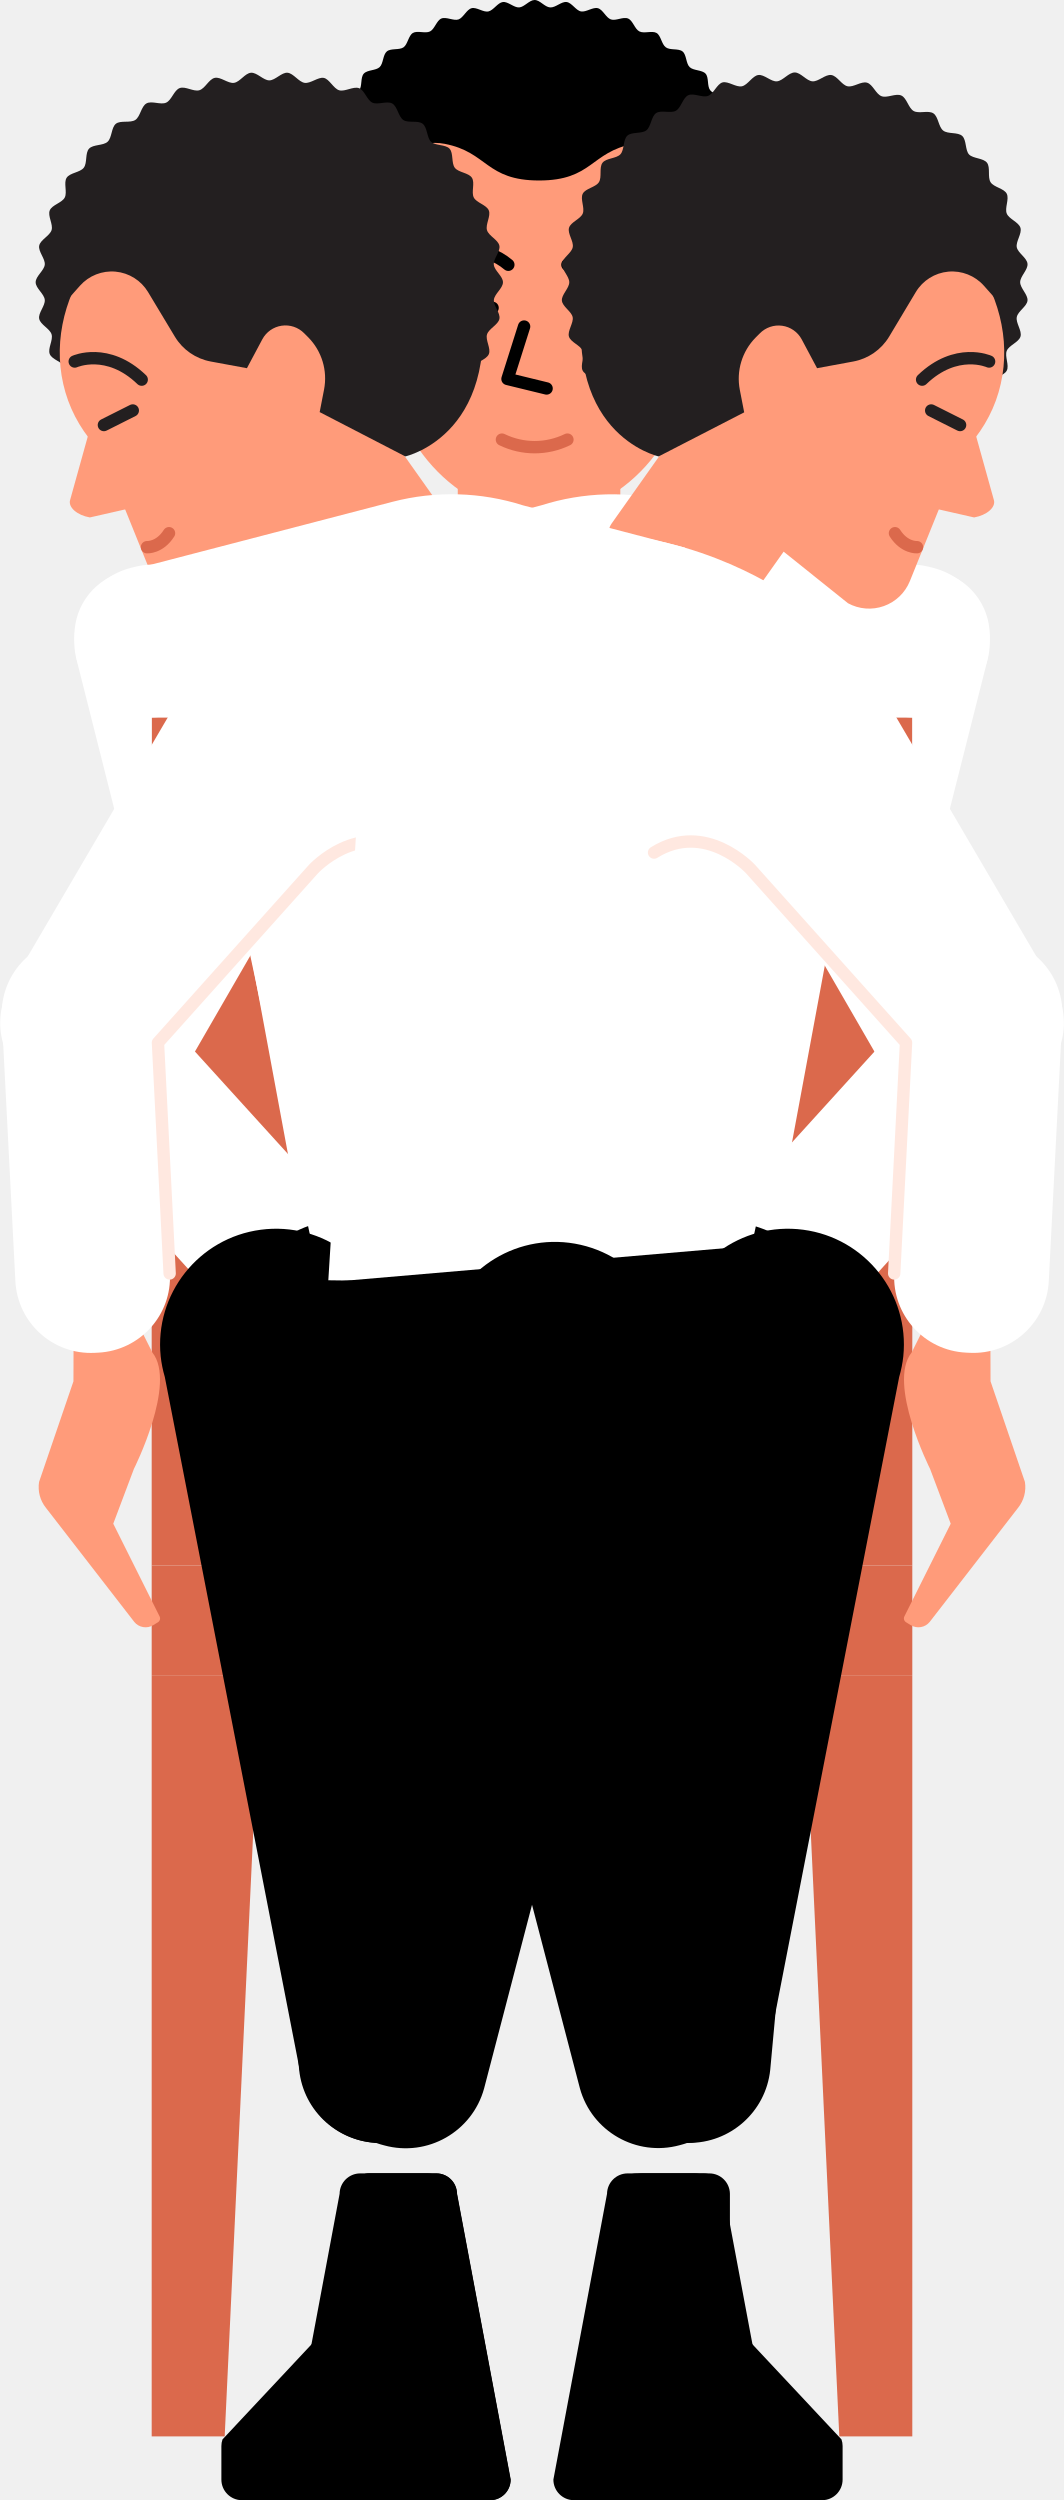
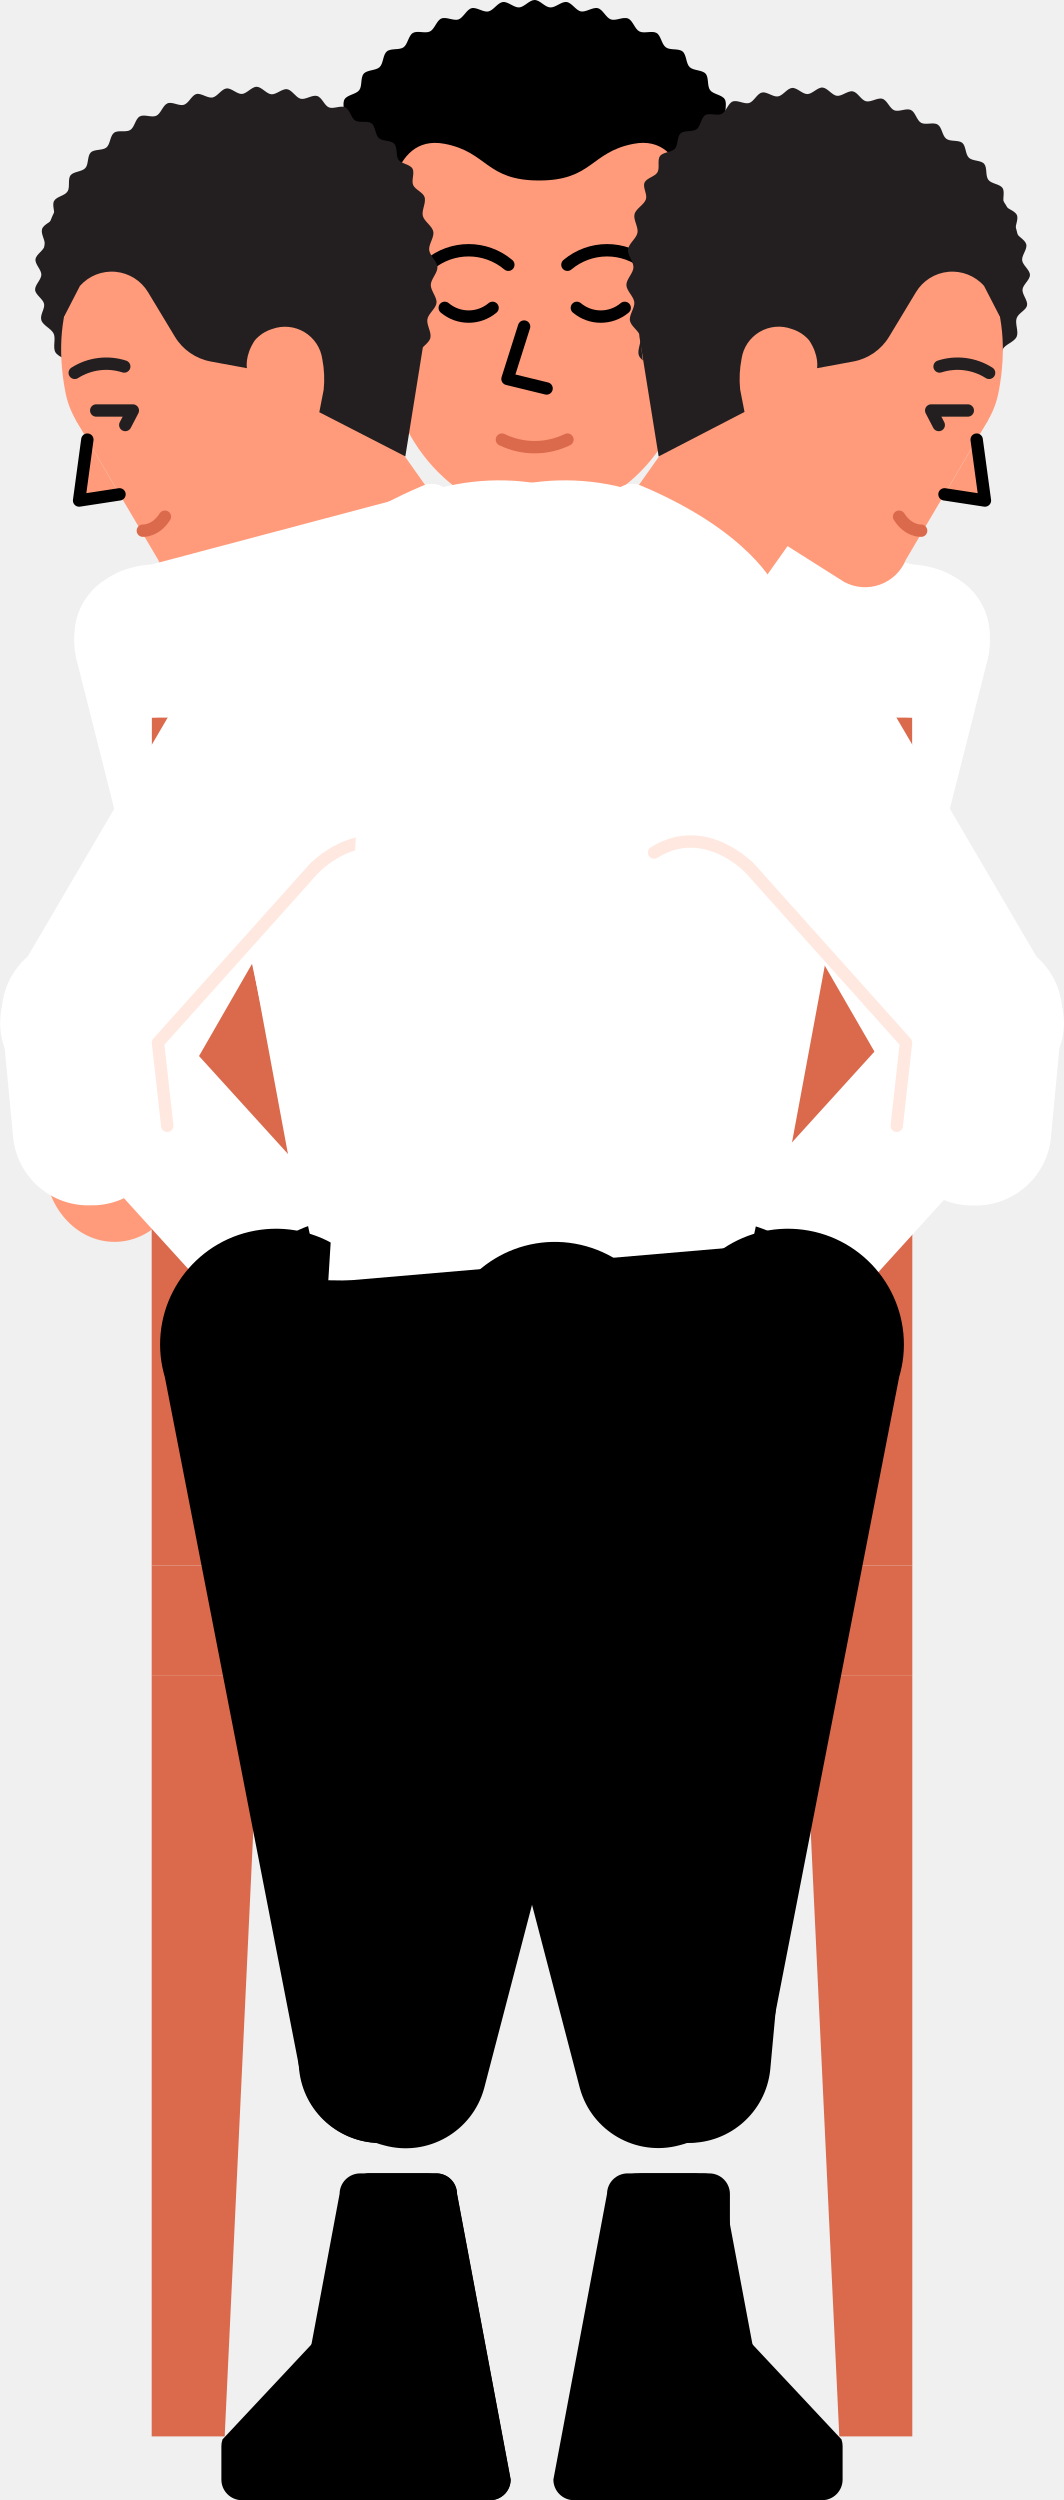
<svg xmlns="http://www.w3.org/2000/svg" id="seated-twists" viewBox="0 0 257.85 605.86">
+   <ellipse cx="27.75" cy="281.78" rx="16.91" ry="19.18" style="fill:#ff9b7a" />
  <g id="chair">
-     <rect x="36.76" y="379.39" width="184.33" height="26.73" style="fill: #db694c" />
-     <polygon points="36.76 590.45 36.76 406.12 63.16 406.12 54.45 590.45 36.76 590.45" style="fill: #db694c" />
-     <polygon points="221.09 590.45 221.09 406.12 194.69 406.12 203.4 590.45 221.09 590.45" style="fill: #db694c" />
-     <rect x="36.76" y="173.86" width="184.33" height="205.53" style="fill: #db694c" />
+     <rect x="36.76" y="379.39" width="184.33" height="26.73" style="fill:#db694c" />
+     <polygon points="36.76 590.45 36.76 406.12 63.16 406.12 54.45 590.45 36.76 590.45" style="fill:#db694c" />
+     <polygon points="221.09 590.45 221.09 406.12 194.69 406.12 203.4 590.45 221.09 590.45" style="fill:#db694c" />
+     <rect x="36.76" y="173.86" width="184.33" height="205.53" style="fill:#db694c" />
  </g>
  <g id="frontal">
-     <rect x="218.2" y="246.97" width="36.63" height="133.89" rx="18.32" transform="translate(443.76 366.93) rotate(137.76)" style="fill: #fff" />
-     <path id="breathman-chest" d="M309.53,143,255,165.35c-15.44,6.33-25.12,23.66-23.51,42.11l21,113.16s9.5,37.84,57,37.84,57-37.84,57-37.84l21-113.16c1.6-18.45-8.07-35.78-23.51-42.11Z" transform="translate(-178.89 -20.39)" style="fill: #fff" />
-     <path id="breatheman-neck" d="M289.83,131.09v28.56c0,4.75,8.82,8.61,19.7,8.61s19.69-3.86,19.69-8.61V131.09Z" transform="translate(-178.89 -20.39)" style="fill: #ff9b7a" />
+     <rect x="218.2" y="246.97" width="36.63" height="133.89" rx="18.32" transform="translate(443.76 366.93) rotate(137.76)" style="fill:#fff" />
+     <path id="breathman-chest" d="M309.53,143,255,165.35c-15.44,6.33-25.12,23.66-23.51,42.11l21,113.16s9.5,37.84,57,37.84,57-37.84,57-37.84l21-113.16c1.6-18.45-8.07-35.78-23.51-42.11Z" transform="translate(-178.89 -20.39)" style="fill:#fff" />
+     <path id="breatheman-neck" d="M289.83,131.09v28.56c0,4.75,8.82,8.61,19.7,8.61s19.69-3.86,19.69-8.61V131.09Z" transform="translate(-178.89 -20.39)" style="fill:#ff9b7a" />
    <g id="head">
-       <circle cx="130.64" cy="57.8" r="44.6" style="fill: #ff9b7a" />
-       <path d="M309.53,145.47h0c20.17,0,36.53-19.17,36.53-39.34V73H273v33.17C273,126.3,289.35,145.47,309.53,145.47Z" transform="translate(-178.89 -20.39)" style="fill: #ff9b7a" />
-       <g>
-         <polyline id="breatheman-nose" points="127.01 79.14 122.99 91.83 132.46 94.14" style="fill: none;stroke: #000;stroke-linecap: round;stroke-linejoin: round;stroke-width: 3px" />
-         <path d="M318.69,95a9,9,0,0,0,11.59,0" transform="translate(-178.89 -20.39)" style="fill: none;stroke: #000;stroke-linecap: round;stroke-linejoin: round;stroke-width: 3px" />
-         <path d="M286.67,95a9,9,0,0,0,11.59,0" transform="translate(-178.89 -20.39)" style="fill: none;stroke: #000;stroke-linecap: round;stroke-linejoin: round;stroke-width: 3px" />
-         <path d="M300.53,126.93a18.12,18.12,0,0,0,15.87,0" transform="translate(-178.89 -20.39)" style="fill: none;stroke: #db694c;stroke-linecap: round;stroke-linejoin: round;stroke-width: 3px" />
-         <g id="breatheman-brows">
-           <path d="M302.08,84.55a14.92,14.92,0,0,0-19.23,0" transform="translate(-178.89 -20.39)" style="fill: none;stroke: #000;stroke-linecap: round;stroke-linejoin: round;stroke-width: 3px" />
-           <path d="M335.63,84.55a14.92,14.92,0,0,0-19.23,0" transform="translate(-178.89 -20.39)" style="fill: none;stroke: #000;stroke-linecap: round;stroke-linejoin: round;stroke-width: 3px" />
-         </g>
+       <circle cx="130.64" cy="57.8" r="44.6" style="fill:#ff9b7a" />
+       <path d="M309.53,145.47h0c20.17,0,36.53-19.17,36.53-39.34V73H273v33.17C273,126.3,289.35,145.47,309.53,145.47Z" transform="translate(-178.89 -20.39)" style="fill:#ff9b7a" />
+       <polyline id="breatheman-nose" points="127.01 79.14 122.99 91.83 132.46 94.14" style="fill:none;stroke:#000;stroke-linecap:round;stroke-linejoin:round;stroke-width:3px" />
+       <path d="M318.69,95a9,9,0,0,0,11.59,0" transform="translate(-178.89 -20.39)" style="fill:none;stroke:#000;stroke-linecap:round;stroke-linejoin:round;stroke-width:3px" />
+       <path d="M286.67,95a9,9,0,0,0,11.59,0" transform="translate(-178.89 -20.39)" style="fill:none;stroke:#000;stroke-linecap:round;stroke-linejoin:round;stroke-width:3px" />
+       <path d="M300.53,126.93a18.12,18.12,0,0,0,15.87,0" transform="translate(-178.89 -20.39)" style="fill:none;stroke:#db694c;stroke-linecap:round;stroke-linejoin:round;stroke-width:3px" />
+       <g id="breatheman-brows">
+         <path d="M302.08,84.55a14.92,14.92,0,0,0-19.23,0" transform="translate(-178.89 -20.39)" style="fill:none;stroke:#000;stroke-linecap:round;stroke-linejoin:round;stroke-width:3px" />
+         <path d="M335.63,84.55a14.92,14.92,0,0,0-19.23,0" transform="translate(-178.89 -20.39)" style="fill:none;stroke:#000;stroke-linecap:round;stroke-linejoin:round;stroke-width:3px" />
      </g>
-       <path d="M345.2,114.51l-.33,0,1.19-22.58h0c1.89.2,4.8,1.79,4.6,3.68L349,111.45A3.43,3.43,0,0,1,345.2,114.51Z" transform="translate(-178.89 -20.39)" style="fill: #ff9b7a" />
-       <path d="M273.85,114.51l.34,0L273,91.89h0c-1.89.2-4.8,1.79-4.6,3.68l1.67,15.88A3.44,3.44,0,0,0,273.85,114.51Z" transform="translate(-178.89 -20.39)" style="fill: #ff9b7a" />
+       <path d="M345.2,114.51l-.33,0,1.19-22.58h0c1.89.2,4.8,1.79,4.6,3.68L349,111.45A3.43,3.43,0,0,1,345.2,114.51Z" transform="translate(-178.89 -20.39)" style="fill:#ff9b7a" />
+       <path d="M273.85,114.51l.34,0L273,91.89h0c-1.89.2-4.8,1.79-4.6,3.68l1.67,15.88A3.44,3.44,0,0,0,273.85,114.51Z" transform="translate(-178.89 -20.39)" style="fill:#ff9b7a" />
      <path d="M359.06,70.27c.12-1.26,1.86-2.44,1.86-3.73s-1.74-2.47-1.86-3.72,1.37-2.77,1.13-4-2.18-2.09-2.53-3.31.82-3,.35-4.15-2.52-1.65-3.09-2.78.27-3.07-.4-4.15-2.78-1.17-3.54-2.19-.26-3.07-1.1-4-2.93-.7-3.85-1.58-.74-3-1.73-3.8-3-.23-4.05-1S339.07,29,338,28.38s-3,.21-4.15-.37-1.57-2.63-2.75-3.13-2.95.63-4.16.22-1.92-2.39-3.15-2.72-2.84,1-4.09.78-2.22-2.11-3.49-2.28-2.68,1.4-4,1.31-2.47-1.8-3.75-1.8-2.5,1.72-3.76,1.8-2.7-1.47-3.95-1.31-2.25,2-3.49,2.28-2.87-1.11-4.09-.78-2,2.31-3.16,2.72-3-.71-4.16-.22-1.62,2.56-2.75,3.13-3.06-.28-4.15.37-1.24,2.76-2.27,3.48-3.08.17-4.05,1-.82,2.92-1.73,3.79-3,.64-3.85,1.59-.34,3-1.1,4-2.87,1.12-3.54,2.19.17,3-.4,4.15-2.63,1.6-3.1,2.78.71,2.93.36,4.15-2.29,2.06-2.53,3.31,1.25,2.74,1.13,4S256,65.26,256,66.54s1.75,2.47,1.87,3.73-1.37,2.77-1.13,4,2.17,2.09,2.53,3.31-.83,3-.36,4.15,2.53,1.65,3.1,2.78-.27,3.06.4,4.15,2.78,1.17,3.54,2.19.25,3.06,1.1,4a2.7,2.7,0,0,0,1.38.69,85.85,85.85,0,0,0,5.23,9.14L273,73s0-20.37,13.67-17.75c10.42,2,9.92,8.88,22.86,8.88s12.44-6.88,22.86-8.88C346.06,52.59,346.06,73,346.06,73l-.67,31.75a44.58,44.58,0,0,0,7.19-14.84,4,4,0,0,0,1.94-1.2c.67-1.08-.18-3,.4-4.15s2.63-1.6,3.09-2.78-.71-2.93-.35-4.15,2.29-2.06,2.53-3.31S358.94,71.54,359.06,70.27Zm-5.15,12.41h0Z" transform="translate(-178.89 -20.39)" />
    </g>
-     <rect x="362.1" y="246.97" width="36.63" height="133.89" rx="18.32" transform="translate(130.92 -194.6) rotate(42.24)" style="fill: #fff" />
-     <rect x="367.28" y="162.63" width="36.63" height="133.89" rx="18.32" transform="translate(655.43 215.22) rotate(150)" style="fill: #fff" />
-     <rect x="213.03" y="162.63" width="36.63" height="133.89" rx="18.32" transform="translate(-33.11 -105.3) rotate(30)" style="fill: #fff" />
+     <rect x="362.1" y="246.97" width="36.63" height="133.89" rx="18.32" transform="translate(130.92 -194.6) rotate(42.24)" style="fill:#fff" />
+     <rect x="367.28" y="162.63" width="36.63" height="133.89" rx="18.32" transform="translate(655.43 215.22) rotate(150)" style="fill:#fff" />
+     <rect x="213.03" y="162.63" width="36.63" height="133.89" rx="18.32" transform="matrix(0.87, 0.5, -0.5, 0.87, -33.11, -105.3)" style="fill:#fff" />
    <g id="legs">
      <path d="M335.33,409.78,309.61,398l-28,11.76c-15,0-27.91-8.83-30.89-21.12L243.28,358c-4-16.33,11-31.6,30.89-26.26h68.61c19.92-5.34,34.84,9.93,30.88,26.26l-7.45,30.67C363.23,401,350.32,409.78,335.33,409.78Z" transform="translate(-178.89 -20.39)" />
      <path d="M263.45,552.05v25.49a4.8,4.8,0,0,1-.27,1.6L252.1,611.57a4.89,4.89,0,0,0-.27,1.6v8.13a5,5,0,0,0,4.95,5h40.88a5,5,0,0,0,4.95-5l-13-69.25a5,5,0,0,0-4.95-4.95H268.4A5,5,0,0,0,263.45,552.05Z" transform="translate(-178.89 -20.39)" />
      <path d="M355.78,552.05v25.49a4.8,4.8,0,0,0,.27,1.6l11.08,32.43a4.89,4.89,0,0,1,.27,1.6v8.13a5,5,0,0,1-4.95,5H321.57a5,5,0,0,1-4.95-5l12.95-69.25a5,5,0,0,1,4.95-4.95h16.31A5,5,0,0,1,355.78,552.05Z" transform="translate(-178.89 -20.39)" />
      <path d="M291.13,342.79A28.08,28.08,0,0,0,235,344.53a28.54,28.54,0,0,0,.47,5.1L251.39,522a19.75,19.75,0,0,0,19.86,17.71h0a19.7,19.7,0,0,0,19.94-19.46V342.79Z" transform="translate(-178.89 -20.39)" />
      <path d="M325.81,342.79a28.08,28.08,0,0,1,56.11,1.74,28.54,28.54,0,0,1-.47,5.1L365.55,522a19.76,19.76,0,0,1-19.86,17.71h0a19.7,19.7,0,0,1-19.94-19.46V342.79Z" transform="translate(-178.89 -20.39)" />
    </g>
  </g>
  <g id="left">
-     <g>
-       <g id="frontal-2" data-name="frontal">
-         <path id="breatheman-neck-2" data-name="breatheman-neck" d="M240.64,145.32l16.9,23.87c2.81,4,12,2.27,20.58-3.78s13.2-14.19,10.39-18.16l-16.89-23.86Z" transform="translate(-178.89 -20.39)" style="fill: #ff9b7a" />
-         <path d="M196.69,355.14l-8.33,24.38a8,8,0,0,0,1.65,6.27l21.42,27.66a3.54,3.54,0,0,0,4.59.79l1.09-.67a1.1,1.1,0,0,0,.47-1.43l-11.24-22.49,5-13.28s10.44-20.71,4.49-28.18l-4.36-8.68-14.75,5.17Z" transform="translate(-178.89 -20.39)" style="fill: #ff9b7a" />
-         <path id="breathman-chest-2" data-name="breathman-chest" d="M279.18,151.07c-23.58,4.6-38.4,17.1-38.4,17.1-10.34,8.62-14.19,27.45-9.37,45.75L256,329s28,32.11,63.58,25.15,38-16.16,38-16.16l-9.14-147c-2-15.71-12.09-32.86-22.84-40.43a18.72,18.72,0,0,0-10.91-3.32A197.09,197.09,0,0,0,279.18,151.07Z" transform="translate(-178.89 -20.39)" style="fill: #fff" />
-         <rect x="180.93" y="247.65" width="37.5" height="100.65" rx="18.32" transform="translate(-193.89 -9.77) rotate(-2.94)" style="fill: #fff" />
-         <g>
-           <path d="M188.36,283.82h0a19,19,0,0,0,25.3-6.8L274.36,209c5-8.59-10.46-34-19.41-38.78h0a19,19,0,0,0-25.3,6.8l-48.37,82.55A17.47,17.47,0,0,0,188.36,283.82Z" transform="translate(-178.89 -20.39)" style="fill: #fff" />
-           <path d="M278.24,227c-12.5-7.82-23.38,4-23.38,4l-37.69,42.08L220,329" transform="translate(-178.89 -20.39)" style="fill: none;stroke: #ffe8e0;stroke-linecap: round;stroke-linejoin: round;stroke-width: 3px" />
-         </g>
-         <path d="M418.68,175.85l-.34,3.68a18.32,18.32,0,0,1-21.55,14.37l-92.35-18.44c-9.92-2-35.64-12.42-33.66-22.34L310,142.87a57,57,0,0,1,31.67-.85l65.63,17.09A15.89,15.89,0,0,1,418.68,175.85Z" transform="translate(-178.89 -20.39)" style="fill: #fff" />
-       </g>
-       <path d="M300.78,88.79c0,1.47-2.06,2.82-2.2,4.26s1.62,3.19,1.34,4.61-2.56,2.37-3,3.76,1,3.43.44,4.78-3,1.84-3.64,3.13.34,3.55-.45,4.78-3.25,1.26-4.14,2.42-.3,3.55-1.29,4.63-3.42.68-4.49,1.68-.88,3.44-2,4.35-3.49.12-4.71.93-1.42,3.26-2.69,4-3.47-.41-4.8.2-1.89,3-3.26,3.52-3.37-.93-4.77-.52-2.31,2.7-3.75,3-3.19-1.41-4.64-1.2-2.67,2.34-4.14,2.44-3-1.84-4.43-1.84-3,1.94-4.43,1.84-2.71-2.24-4.14-2.44-3.23,1.51-4.65,1.2-2.35-2.6-3.74-3-3.42,1-4.77.52-1.95-2.91-3.26-3.52-3.54.51-4.8-.2-1.49-3.17-2.69-4-3.57,0-4.71-.94-1-3.36-2-4.35-3.52-.61-4.5-1.68-.4-3.47-1.28-4.62-3.37-1.2-4.15-2.42.22-3.49-.45-4.78-3.09-1.78-3.64-3.13.86-3.38.44-4.78-2.7-2.33-3-3.76,1.49-3.15,1.35-4.61-2.21-2.79-2.21-4.26,2.07-2.83,2.21-4.27-1.63-3.18-1.35-4.6,2.57-2.38,3-3.77-1-3.43-.44-4.78,3-1.83,3.64-3.13-.33-3.55.45-4.77,3.26-1.27,4.15-2.43.29-3.55,1.28-4.62,3.43-.69,4.5-1.68.88-3.45,2-4.35,3.49-.13,4.71-.93,1.41-3.27,2.69-4,3.47.42,4.8-.2,1.89-3,3.26-3.52,3.36.93,4.77.52,2.31-2.7,3.74-3,3.2,1.41,4.65,1.21,2.67-2.35,4.13-2.45,3,1.85,4.44,1.85,3-2,4.43-1.85,2.7,2.24,4.13,2.45S256,39,257.36,39.27s2.36,2.61,3.74,3,3.42-1,4.78-.52,1.95,2.92,3.26,3.52,3.53-.5,4.8.2,1.48,3.18,2.69,4,3.57,0,4.71.93,1,3.37,2,4.35,3.52.61,4.5,1.68.39,3.48,1.28,4.63,3.36,1.19,4.14,2.42-.21,3.49.45,4.78,3.1,1.78,3.64,3.13-.85,3.38-.44,4.78,2.7,2.32,3,3.76-1.49,3.14-1.35,4.6S300.78,87.32,300.78,88.79Z" transform="translate(-178.89 -20.39)" style="fill: #231f20" />
-       <path d="M290.38,87.53c6.35,21.73-8.1,46.42-34.51,54.14s-54.79-4.48-61.13-26.21,9.92-45.59,36.33-53.3S284,65.8,290.38,87.53Z" transform="translate(-178.89 -20.39)" style="fill: #ff9b7a" />
-       <path d="M200.24,121.61l16,39.61a10.66,10.66,0,0,0,15,5.36l27.16-21.78-8.22-31.21Z" transform="translate(-178.89 -20.39)" style="fill: #ff9b7a" />
-       <path d="M244.61,49.73a51.77,51.77,0,0,0-51.39,45.59l5.05-5.69a10.28,10.28,0,0,1,16.5,1.54L221.28,102a12.86,12.86,0,0,0,8.68,6l8.77,1.62,3.73-7a6.36,6.36,0,0,1,10.14-1.47l1,1a14.17,14.17,0,0,1,3.82,12.66l-1.06,5.45L277.12,131s24.87-5.48,17.44-43.1A51.77,51.77,0,0,0,244.61,49.73Z" transform="translate(-178.89 -20.39)" style="fill: #231f20" />
-       <path d="M201.2,122.45l-5.33,19.15c-.48,1.74,1.71,3.65,4.8,4.19l13.84-3.15" transform="translate(-178.89 -20.39)" style="fill: #ff9b7a" />
-       <path d="M197,108s7.94-3.59,16.23,4.39" transform="translate(-178.89 -20.39)" style="fill: none;stroke: #231f20;stroke-linecap: round;stroke-linejoin: round;stroke-width: 3px" />
-       <path d="M214.51,153s3.06.21,5.34-3.39" transform="translate(-178.89 -20.39)" style="fill: none;stroke: #db694c;stroke-linecap: round;stroke-linejoin: round;stroke-width: 3px" />
-       <line x1="25.18" y1="103" x2="32.18" y2="99.48" style="fill: none;stroke: #231f20;stroke-linecap: round;stroke-linejoin: round;stroke-width: 3px" />
+     <g id="frontal-2" data-name="frontal">
+       <path id="breatheman-neck-2" data-name="breatheman-neck" d="M240.64,145.32l16.9,23.87c2.81,4,12,2.27,20.58-3.78s13.2-14.19,10.39-18.16l-16.89-23.86Z" transform="translate(-178.89 -20.39)" style="fill:#ff9b7a" />
+       <path id="breathman-chest-2" data-name="breathman-chest" d="M279.18,151.07c-23.58,4.6-38.4,17.1-38.4,17.1-10.34,8.62-14.19,27.45-9.37,45.75L256,329s28,32.11,63.58,25.15,38-16.16,38-16.16l-9.14-147c-2-15.71-12.09-32.86-22.84-40.43a18.72,18.72,0,0,0-10.91-3.32A197.09,197.09,0,0,0,279.18,151.07Z" transform="translate(-178.89 -20.39)" style="fill:#fff" />
+       <path d="M197.53,247.69l-.87.05A18.32,18.32,0,0,0,179.31,267L182,295.13a18.3,18.3,0,0,0,19.23,17.35l.86,0a18.32,18.32,0,0,0,17.35-19.23l-2.66-28.16A18.32,18.32,0,0,0,197.53,247.69Z" transform="translate(-178.89 -20.39)" style="fill:#fff" />
+       <path d="M188.36,283.82h0a19,19,0,0,0,25.3-6.8L274.36,209c5-8.59-10.46-34-19.41-38.78h0a19,19,0,0,0-25.3,6.8l-48.37,82.55A17.47,17.47,0,0,0,188.36,283.82Z" transform="translate(-178.89 -20.39)" style="fill:#fff" />
+       <path d="M278.24,227c-12.5-7.82-23.38,4-23.38,4l-37.69,42.08,2.25,20.15" transform="translate(-178.89 -20.39)" style="fill:none;stroke:#ffe8e0;stroke-linecap:round;stroke-linejoin:round;stroke-width:3px" />
+       <path d="M418.68,175.85l-.34,3.68a18.32,18.32,0,0,1-21.55,14.37l-92.35-18.44c-9.92-2-35.64-12.42-33.66-22.34l27.7-13.63a57,57,0,0,1,31.67-.85l77.15,20.47A15.89,15.89,0,0,1,418.68,175.85Z" transform="translate(-178.89 -20.39)" style="fill:#fff" />
+     </g>
+     <g id="head-2" data-name="head">
+       <path d="M281.78,68.15c.44,1.37-.76,3.2-.42,4.56s2.28,2.43,2.54,3.82-1.17,3.07-1,4.47,1.94,2.72,2,4.12-1.57,2.88-1.61,4.29,1.53,3,1.39,4.37-2,2.62-2.22,4,1.07,3.15.72,4.52-2.36,2.28-2.82,3.61.55,3.29,0,4.59-2.69,1.85-3.37,3.09,0,3.33-.8,4.51-3,1.35-3.87,2.45-.61,3.28-1.61,4.3-3.16.77-4.25,1.68-1.22,3.1-2.39,3.91-3.25.15-4.51.84-1.78,2.8-3.1,3.37-3.21-.5-4.58-.06-2.28,2.38-3.65,2.63-2.95-1.23-4.34-1.15-2.78,1.74-4.18,1.66-2.59-1.88-4-2.1-3.07,1.11-4.43.76-2.19-2.34-3.51-2.8-3.21.57-4.49,0-1.8-2.66-3-3.31-3.26.1-4.45-.63-1.44-2.88-2.58-3.68-3.25-.31-4.34-1.17-1.1-3-2.13-4-3.2-.69-4.17-1.67-.74-3.15-1.65-4.19-3.1-1.07-3.94-2.16-.34-3.22-1.11-4.35-2.93-1.5-3.6-2.69.15-3.24-.41-4.48-2.63-2-3-3.3.92-2.76.67-3.94-2.06-2.15-2.17-3.35,1.49-2.49,1.51-3.7-1.56-2.53-1.42-3.74,2-2.12,2.24-3.31-1-2.79-.65-4,2.35-1.7,2.83-2.82-.5-2.92.08-4,2.61-1.27,3.27-2.3,0-3,.73-3.93,2.78-.84,3.59-1.76.44-2.92,1.31-3.77,2.88-.43,3.81-1.22.85-2.83,1.84-3.56,2.9,0,3.94-.68,1.21-2.69,2.29-3.28,2.88.36,4-.16,1.56-2.51,2.7-3,2.82.72,4,.34,1.88-2.3,3-2.6,2.73,1.06,3.91.84,2.15-2,3.35-2.19,2.57,1.39,3.77,1.33,2.4-1.76,3.6-1.74,2.36,1.72,3.56,1.82,2.62-1.41,3.81-1.23,2.09,2,3.26,2.31,2.8-1,4-.67,1.76,2.33,2.88,2.77,2.92-.57,4,0,1.36,2.58,2.39,3.2,3-.06,3.94.66.88,2.77,1.77,3.58,2.94.49,3.75,1.39.31,2.88,1,3.86,2.77,1.08,3.38,2.13-.31,2.88.18,4S281.41,67,281.78,68.15Z" transform="translate(-178.89 -20.39)" style="fill:#231f20" />
+       <path d="M275.34,128.65l-19.47,13s-55.74,1.82-61.13-26.21c-8.33-43.26,36.33-53.3,36.33-53.3l5.65-.53a40.8,40.8,0,0,1,43,52Z" transform="translate(-178.89 -20.39)" style="fill:#ff9b7a" />
+       <path d="M197.21,122.1l20,33.94a10.66,10.66,0,0,0,15,5.35l26.23-16.59-8.22-31.21Z" transform="translate(-178.89 -20.39)" style="fill:#ff9b7a" />
+       <path d="M197.32,64.75A24,24,0,0,0,194.49,97h0l3.78-7.33a10.28,10.28,0,0,1,16.5,1.54L221.28,102a12.86,12.86,0,0,0,8.68,6l8.77,1.62s-.58-3,1.91-6.74a9,9,0,0,1,4.22-2.76A9.12,9.12,0,0,1,257,107.43a25.3,25.3,0,0,1,.33,7.41l-1.06,5.45L277.12,131l4.68-29.15V92.71L262.73,53.33l-36.92-3.6Z" transform="translate(-178.89 -20.39)" style="fill:#231f20" />
+       <path d="M197,110.75a14.23,14.23,0,0,1,12-1.54" transform="translate(-178.89 -20.39)" style="fill:none;stroke:#231f20;stroke-linecap:round;stroke-linejoin:round;stroke-width:3px" />
+       <path d="M213.51,149s3.06.21,5.34-3.39" transform="translate(-178.89 -20.39)" style="fill:none;stroke:#db694c;stroke-linecap:round;stroke-linejoin:round;stroke-width:3px" />
+       <polyline points="23.32 99.48 32.19 99.48 30.36 103" style="fill:none;stroke:#231f20;stroke-linecap:round;stroke-linejoin:round;stroke-width:3px" />
+       <polyline points="21.17 106.54 19.17 121.3 28.96 119.8" style="fill:#ff9b7a;stroke:#000;stroke-linecap:round;stroke-linejoin:round;stroke-width:3px" />
    </g>
    <g id="legs-2" data-name="legs">
      <path d="M335.33,409.78H281.61c-15,0-27.91-8.83-30.89-21.12L243.28,358c-4-16.33,11-31.6,30.89-26.26l83.43-1.08c16,27.81,8.61,58,8.61,58C363.23,401,350.32,409.78,335.33,409.78Z" transform="translate(-178.89 -20.39)" />
      <path d="M263.45,552.05v25.49a4.8,4.8,0,0,1-.27,1.6l-30.37,32.43a4.89,4.89,0,0,0-.27,1.6v8.13a5,5,0,0,0,5,5h60.17a5,5,0,0,0,4.95-5l-13-69.25a5,5,0,0,0-4.95-4.95H268.4A5,5,0,0,0,263.45,552.05Z" transform="translate(-178.89 -20.39)" />
      <path d="M328.23,552.05v25.49a5.06,5.06,0,0,1-.26,1.6l-11.09,32.43a5.15,5.15,0,0,0-.26,1.6v8.13a5,5,0,0,0,4.95,5h40.88a5,5,0,0,0,4.95-5l-13-69.25a5,5,0,0,0-4.95-4.95H333.18A5,5,0,0,0,328.23,552.05Z" transform="translate(-178.89 -20.39)" />
      <path d="M273.48,341.73a28.08,28.08,0,0,0-55.65,7.36,28.4,28.4,0,0,0,1,5L251.91,524a19.74,19.74,0,0,0,21.53,15.63h0a19.7,19.7,0,0,0,17.89-21.36L273.54,341.72Z" transform="translate(-178.89 -20.39)" />
      <path d="M274.71,354.82a28.08,28.08,0,0,1,54.73-12.47,27.71,27.71,0,0,1,.83,5l28.1,170.75a19.76,19.76,0,0,1-14.75,22.16h0a19.7,19.7,0,0,1-24.2-13.8L274.65,354.83Z" transform="translate(-178.89 -20.39)" />
      <polygon points="57.63 300.38 174.94 310.44 178.12 345.33 94.11 354.49 48.23 327.43 57.63 300.38" />
    </g>
-     <path d="M400,194.25H376l5.86-23.2a18.32,18.32,0,0,1,22.24-13.28l.84.21a18.33,18.33,0,0,1,13.28,22.25L400,252.34Z" transform="translate(-178.89 -20.39)" style="fill: #fff" />
+     <path d="M400,194.25H376l5.86-23.2a18.32,18.32,0,0,1,22.24-13.28l.84.21a18.33,18.33,0,0,1,13.28,22.25L400,252.34Z" transform="translate(-178.89 -20.39)" style="fill:#fff" />
+     <path d="M248.78,162.7s6-13.42,32.61-24.62a5.53,5.53,0,0,1,5.16.47l5.38,3.52a5.47,5.47,0,0,0,3.38.89l19-1.27-25,15.52Z" transform="translate(-178.89 -20.39)" style="fill:#fff" />
  </g>
  <g id="right">
-     <g>
-       <g id="frontal-3" data-name="frontal">
-         <path id="breatheman-neck-3" data-name="breatheman-neck" d="M375,145.32,358.1,169.19c-2.82,4-12,2.27-20.58-3.78s-13.21-14.19-10.4-18.16L344,123.39Z" transform="translate(-178.89 -20.39)" style="fill: #ff9b7a" />
-         <path d="M418.94,355.14l8.33,24.38a8,8,0,0,1-1.65,6.27L404.2,413.45a3.54,3.54,0,0,1-4.59.79l-1.08-.67a1.09,1.09,0,0,1-.48-1.43l11.24-22.49-5-13.28s-10.43-20.71-4.49-28.18l4.37-8.68,14.74,5.17Z" transform="translate(-178.89 -20.39)" style="fill: #ff9b7a" />
-         <path id="breathman-chest-3" data-name="breathman-chest" d="M336.45,151.07c23.58,4.6,38.4,17.1,38.4,17.1,10.34,8.62,14.19,27.45,9.37,45.75L359.62,329s-28,32.11-63.57,25.15S258,338,258,338l9.14-147c2-15.71,12.08-32.86,22.83-40.43a18.74,18.74,0,0,1,10.91-3.32A197,197,0,0,1,336.45,151.07Z" transform="translate(-178.89 -20.39)" style="fill: #fff" />
-         <rect x="397.21" y="247.65" width="37.5" height="100.65" rx="18.32" transform="translate(637.21 596.48) rotate(-177.06)" style="fill: #fff" />
-         <g>
-           <path d="M427.27,283.82h0A19,19,0,0,1,402,277L341.27,209c-5-8.59,10.47-34,19.41-38.78h0A19,19,0,0,1,386,177l48.37,82.55A17.47,17.47,0,0,1,427.27,283.82Z" transform="translate(-178.89 -20.39)" style="fill: #fff" />
-           <path d="M337.4,227c12.49-7.82,23.38,4,23.38,4l37.68,42.08L395.59,329" transform="translate(-178.89 -20.39)" style="fill: none;stroke: #ffe8e0;stroke-linecap: round;stroke-linejoin: round;stroke-width: 3px" />
-         </g>
-         <path d="M197,175.85l.35,3.68a18.31,18.31,0,0,0,21.54,14.37l92.35-18.44c9.92-2,35.64-12.42,33.66-22.34l-39.22-10.25A57,57,0,0,0,274,142l-65.63,17.09A15.89,15.89,0,0,0,197,175.85Z" transform="translate(-178.89 -20.39)" style="fill: #fff" />
-       </g>
-       <path d="M316.85,88.79c0,1.47-1.92,3-1.79,4.45s2.33,2.62,2.61,4-1.31,3.32-.9,4.71,2.79,2.11,3.33,3.46-.66,3.51,0,4.8,3.13,1.55,3.92,2.78,0,3.57.87,4.72,3.35,1,4.34,2,.6,3.51,1.67,4.51,3.47.4,4.62,1.3,1.15,3.37,2.37,4.17,3.49-.15,4.77.57,1.66,3.14,3,3.76,3.42-.68,4.79-.17,2.11,2.86,3.52,3.27,3.29-1.17,4.72-.86,2.5,2.52,3.95,2.73,3.08-1.64,4.55-1.53,2.83,2.15,4.29,2.15,2.86-2,4.3-2.15,3.12,1.73,4.55,1.53,2.54-2.43,3.95-2.73,3.33,1.27,4.72.86,2.16-2.76,3.51-3.27,3.49.77,4.8.17,1.73-3.06,3-3.76,3.56.23,4.77-.57,1.23-3.28,2.37-4.17,3.56-.32,4.62-1.31.69-3.43,1.67-4.5,3.45-.9,4.34-2,.09-3.5.87-4.72,3.25-1.49,3.92-2.78-.54-3.45,0-4.8,2.91-2.06,3.33-3.46-1.18-3.28-.9-4.72,2.46-2.57,2.6-4-1.78-3-1.78-4.45,1.92-3,1.78-4.46-2.32-2.61-2.6-4,1.31-3.33.89-4.72-2.78-2.11-3.32-3.46.65-3.5,0-4.8-3.12-1.55-3.91-2.78,0-3.56-.87-4.72-3.36-1-4.34-2-.6-3.51-1.67-4.5-3.47-.4-4.62-1.31-1.15-3.36-2.37-4.17-3.49.15-4.77-.56-1.66-3.15-3-3.76-3.42.68-4.8.16-2.1-2.86-3.51-3.27-3.29,1.18-4.72.87-2.5-2.53-3.95-2.73-3.09,1.63-4.55,1.53-2.83-2.15-4.3-2.15-2.85,2-4.29,2.15-3.12-1.74-4.55-1.53-2.54,2.42-3.95,2.73S355.35,40,354,40.36s-2.16,2.77-3.52,3.27-3.48-.77-4.8-.16-1.72,3.05-3,3.76-3.56-.24-4.77.56-1.23,3.28-2.37,4.18-3.56.32-4.62,1.3-.69,3.43-1.67,4.5-3.45.91-4.34,2.06-.09,3.49-.88,4.72-3.24,1.49-3.91,2.78.54,3.45,0,4.8-2.91,2.06-3.33,3.46,1.18,3.28.9,4.71-2.47,2.57-2.61,4S316.85,87.32,316.85,88.79Z" transform="translate(-178.89 -20.39)" style="fill: #231f20" />
-       <path d="M325.25,87.53c-6.34,21.73,8.11,46.42,34.52,54.14s54.78-4.48,61.12-26.21S411,69.87,384.56,62.16,331.6,65.8,325.25,87.53Z" transform="translate(-178.89 -20.39)" style="fill: #ff9b7a" />
-       <path d="M415.39,121.61l-16,39.61a10.66,10.66,0,0,1-15,5.36L357.22,144.8l8.23-31.21Z" transform="translate(-178.89 -20.39)" style="fill: #ff9b7a" />
-       <path d="M371,49.73a51.76,51.76,0,0,1,51.38,45.59l-5.05-5.69a10.28,10.28,0,0,0-16.5,1.54L394.35,102a12.86,12.86,0,0,1-8.68,6l-8.77,1.62-3.73-7A6.36,6.36,0,0,0,363,101.21l-1,1a14.2,14.2,0,0,0-3.82,12.66l1.06,5.45L338.51,131s-24.86-5.48-17.44-43.1A51.77,51.77,0,0,1,371,49.73Z" transform="translate(-178.89 -20.39)" style="fill: #231f20" />
-       <path d="M414.43,122.45l5.33,19.15c.48,1.74-1.71,3.65-4.8,4.19l-13.84-3.15" transform="translate(-178.89 -20.39)" style="fill: #ff9b7a" />
-       <path d="M418.59,108s-7.94-3.59-16.23,4.39" transform="translate(-178.89 -20.39)" style="fill: none;stroke: #231f20;stroke-linecap: round;stroke-linejoin: round;stroke-width: 3px" />
-       <path d="M401.12,153s-3.05.21-5.34-3.39" transform="translate(-178.89 -20.39)" style="fill: none;stroke: #db694c;stroke-linecap: round;stroke-linejoin: round;stroke-width: 3px" />
-       <line x1="232.67" y1="103" x2="225.67" y2="99.48" style="fill: none;stroke: #231f20;stroke-linecap: round;stroke-linejoin: round;stroke-width: 3px" />
+     <g id="frontal-3" data-name="frontal">
+       <path id="breatheman-neck-3" data-name="breatheman-neck" d="M375,145.32,358.1,169.19c-2.82,4-12,2.27-20.58-3.78s-13.21-14.19-10.4-18.16L344,123.39Z" transform="translate(-178.89 -20.39)" style="fill:#ff9b7a" />
+       <path id="breathman-chest-3" data-name="breathman-chest" d="M336.45,151.07c23.58,4.6,38.4,17.1,38.4,17.1,10.34,8.62,14.19,27.45,9.37,45.75L359.62,329s-28,32.11-63.57,25.15S258,338,258,338l9.14-147c2-15.71,12.08-32.86,22.83-40.43a18.74,18.74,0,0,1,10.91-3.32A197,197,0,0,1,336.45,151.07Z" transform="translate(-178.89 -20.39)" style="fill:#fff" />
+       <path d="M418.1,247.69l.87.05A18.32,18.32,0,0,1,436.32,267l-2.66,28.16a18.32,18.32,0,0,1-19.23,17.35l-.87,0a18.32,18.32,0,0,1-17.35-19.23l2.66-28.16A18.32,18.32,0,0,1,418.1,247.69Z" transform="translate(-178.89 -20.39)" style="fill:#fff" />
+       <path d="M427.27,283.82h0A19,19,0,0,1,402,277L341.27,209c-5-8.59,10.47-34,19.41-38.78h0A19,19,0,0,1,386,177l48.37,82.55A17.47,17.47,0,0,1,427.27,283.82Z" transform="translate(-178.89 -20.39)" style="fill:#fff" />
+       <path d="M337.4,227c12.49-7.82,23.38,4,23.38,4l37.68,42.08-2.25,20.15" transform="translate(-178.89 -20.39)" style="fill:none;stroke:#ffe8e0;stroke-linecap:round;stroke-linejoin:round;stroke-width:3px" />
+       <path d="M197,175.85l.35,3.68a18.31,18.31,0,0,0,21.54,14.37l92.35-18.44c9.92-2,35.64-12.42,33.66-22.34l-27.7-13.63a57,57,0,0,0-31.67-.85l-77.15,20.47A15.89,15.89,0,0,0,197,175.85Z" transform="translate(-178.89 -20.39)" style="fill:#fff" />
+     </g>
+     <g id="head-3" data-name="head">
+       <path d="M335.43,68.66C335,70,333,70.94,332.66,72.3s1,3.15.71,4.53-2.12,2.58-2.28,4,1.37,3,1.31,4.39-1.74,2.84-1.71,4.25,1.78,2.76,1.92,4.17-1.31,3.06-1.06,4.45,2.17,2.46,2.52,3.83-.82,3.23-.36,4.57,2.54,2.07,3.11,3.37-.28,3.32.4,4.56,2.85,1.61,3.63,2.79.31,3.32,1.21,4.42,3.08,1.07,4.07,2.08.92,3.21,2,4.12,3.22.47,4.4,1.27,1.5,3,2.75,3.66,3.25-.18,4.57.39,2.05,2.62,3.41,3.05,3.1-.84,4.46-.59,2.56,2.07,3.95,2.15,2.78-1.58,4.17-1.66,2.95,1.42,4.34,1.2,2.39-2.13,3.74-2.48,3.16.83,4.48.36,2-2.51,3.27-3.08,3.25.33,4.49-.32,1.62-2.78,2.81-3.51,3.26-.11,4.4-.91,1.26-3,2.35-3.83,3.23-.5,4.27-1.42.91-3.1,1.89-4.08,3.16-.88,4.07-1.92.54-3.19,1.38-4.27,3-1.28,3.8-2.42.11-3.24.78-4.43,2.81-1.74,3.36-3-.46-3.2,0-4.49,2.28-1.91,2.52-3.09-1.21-2.64-1.1-3.85,1.82-2.35,1.8-3.56-1.75-2.32-1.89-3.53,1.29-2.67,1-3.86-2.18-1.92-2.55-3.08.75-2.86.28-4-2.5-1.49-3.07-2.57.25-3-.41-4-2.71-1-3.45-2-.22-2.94-1-3.86-2.83-.63-3.71-1.49S413,55.74,412.08,55s-2.9-.22-3.89-1-1-2.76-2.06-3.42-2.91.17-4-.42-1.39-2.61-2.5-3.12-2.86.53-4,.09-1.71-2.41-2.87-2.79-2.79.89-4,.59-2-2.18-3.2-2.4-2.65,1.23-3.85,1.08-2.27-1.9-3.47-2-2.48,1.56-3.68,1.58-2.51-1.59-3.71-1.49-2.23,1.88-3.43,2.06-2.71-1.22-3.88-.95-1.94,2.18-3.09,2.54-2.86-.8-4-.36-1.57,2.46-2.65,3-3-.32-4,.3-1.13,2.69-2.09,3.41-3,.21-3.87,1-.6,2.85-1.41,3.74-2.87.79-3.59,1.77,0,2.89-.62,3.94-2.63,1.37-3.13,2.49S335.81,67.49,335.43,68.66Z" transform="translate(-178.89 -20.39)" style="fill:#231f20" />
+       <path d="M340.29,128.65l19.48,13s55.73,1.82,61.12-26.21c8.33-43.26-36.33-53.3-36.33-53.3l-5.65-.53a40.8,40.8,0,0,0-43,52Z" transform="translate(-178.89 -20.39)" style="fill:#ff9b7a" />
+       <path d="M418.42,122.1l-20,33.94a10.66,10.66,0,0,1-15,5.35L357.22,144.8l8.23-31.21Z" transform="translate(-178.89 -20.39)" style="fill:#ff9b7a" />
+       <path d="M418.31,64.75A24,24,0,0,1,421.14,97h0l-3.78-7.33a10.28,10.28,0,0,0-16.5,1.54L394.35,102a12.86,12.86,0,0,1-8.68,6l-8.77,1.62s.58-3-1.91-6.74a9,9,0,0,0-4.22-2.76,9.11,9.11,0,0,0-12.17,7.24,25.72,25.72,0,0,0-.34,7.41l1.06,5.45L338.51,131l-4.68-29.15V92.71L352.9,53.33l36.92-3.6Z" transform="translate(-178.89 -20.39)" style="fill:#231f20" />
+       <path d="M418.59,110.75a14.22,14.22,0,0,0-12-1.54" transform="translate(-178.89 -20.39)" style="fill:none;stroke:#231f20;stroke-linecap:round;stroke-linejoin:round;stroke-width:3px" />
+       <path d="M402.12,149s-3.05.21-5.34-3.39" transform="translate(-178.89 -20.39)" style="fill:none;stroke:#db694c;stroke-linecap:round;stroke-linejoin:round;stroke-width:3px" />
+       <polyline points="234.54 99.48 225.67 99.48 227.5 103" style="fill:none;stroke:#231f20;stroke-linecap:round;stroke-linejoin:round;stroke-width:3px" />
+       <polyline points="236.69 106.54 238.69 121.3 228.89 119.8" style="fill:#ff9b7a;stroke:#000;stroke-linecap:round;stroke-linejoin:round;stroke-width:3px" />
    </g>
    <g id="legs-3" data-name="legs">
      <path d="M280.3,409.78H334c15,0,27.91-8.83,30.89-21.12L372.35,358c4-16.33-11-31.6-30.89-26.26L258,330.65c-16,27.81-8.62,58-8.62,58C252.4,401,265.31,409.78,280.3,409.78Z" transform="translate(-178.89 -20.39)" />
      <path d="M352.18,552.05v25.49a4.8,4.8,0,0,0,.27,1.6l30.37,32.43a4.89,4.89,0,0,1,.27,1.6v8.13a5,5,0,0,1-4.95,5H318a5,5,0,0,1-5-5l13-69.25a5,5,0,0,1,4.95-4.95h16.31A5,5,0,0,1,352.18,552.05Z" transform="translate(-178.89 -20.39)" />
      <path d="M287.4,552.05v25.49a5.06,5.06,0,0,0,.26,1.6l11.09,32.43a5.15,5.15,0,0,1,.26,1.6v8.13a5,5,0,0,1-4.94,5H253.18a5,5,0,0,1-4.94-5l12.95-69.25a5,5,0,0,1,4.95-4.95h16.31A5,5,0,0,1,287.4,552.05Z" transform="translate(-178.89 -20.39)" />
      <path d="M342.15,341.73a28.08,28.08,0,0,1,55.65,7.36,28.4,28.4,0,0,1-1,5L363.73,524a19.76,19.76,0,0,1-21.54,15.63h0a19.7,19.7,0,0,1-17.89-21.36l17.79-176.52Z" transform="translate(-178.89 -20.39)" />
      <path d="M340.92,354.82a28.08,28.08,0,0,0-54.73-12.47,27.71,27.71,0,0,0-.83,5l-28.1,170.75A19.77,19.77,0,0,0,272,540.31h0a19.71,19.71,0,0,0,24.21-13.8L341,354.83Z" transform="translate(-178.89 -20.39)" />
      <polygon points="200.22 300.38 82.91 310.44 79.74 345.33 163.74 354.49 209.63 327.43 200.22 300.38" />
    </g>
-     <path d="M215.65,194.25h24l-5.86-23.2a18.32,18.32,0,0,0-22.24-13.28l-.84.21a18.32,18.32,0,0,0-13.27,22.25l18.2,72.11Z" transform="translate(-178.89 -20.39)" style="fill: #fff" />
+     <path d="M215.65,194.25h24l-5.86-23.2a18.32,18.32,0,0,0-22.24-13.28l-.84.21a18.32,18.32,0,0,0-13.27,22.25l18.2,72.11Z" transform="translate(-178.89 -20.39)" style="fill:#fff" />
+     <path d="M366.85,162.7s-6-13.42-32.61-24.62a5.53,5.53,0,0,0-5.16.47l-5.38,3.52a5.47,5.47,0,0,1-3.38.89l-19-1.27,25,15.52Z" transform="translate(-178.89 -20.39)" style="fill:#fff" />
  </g>
</svg>
